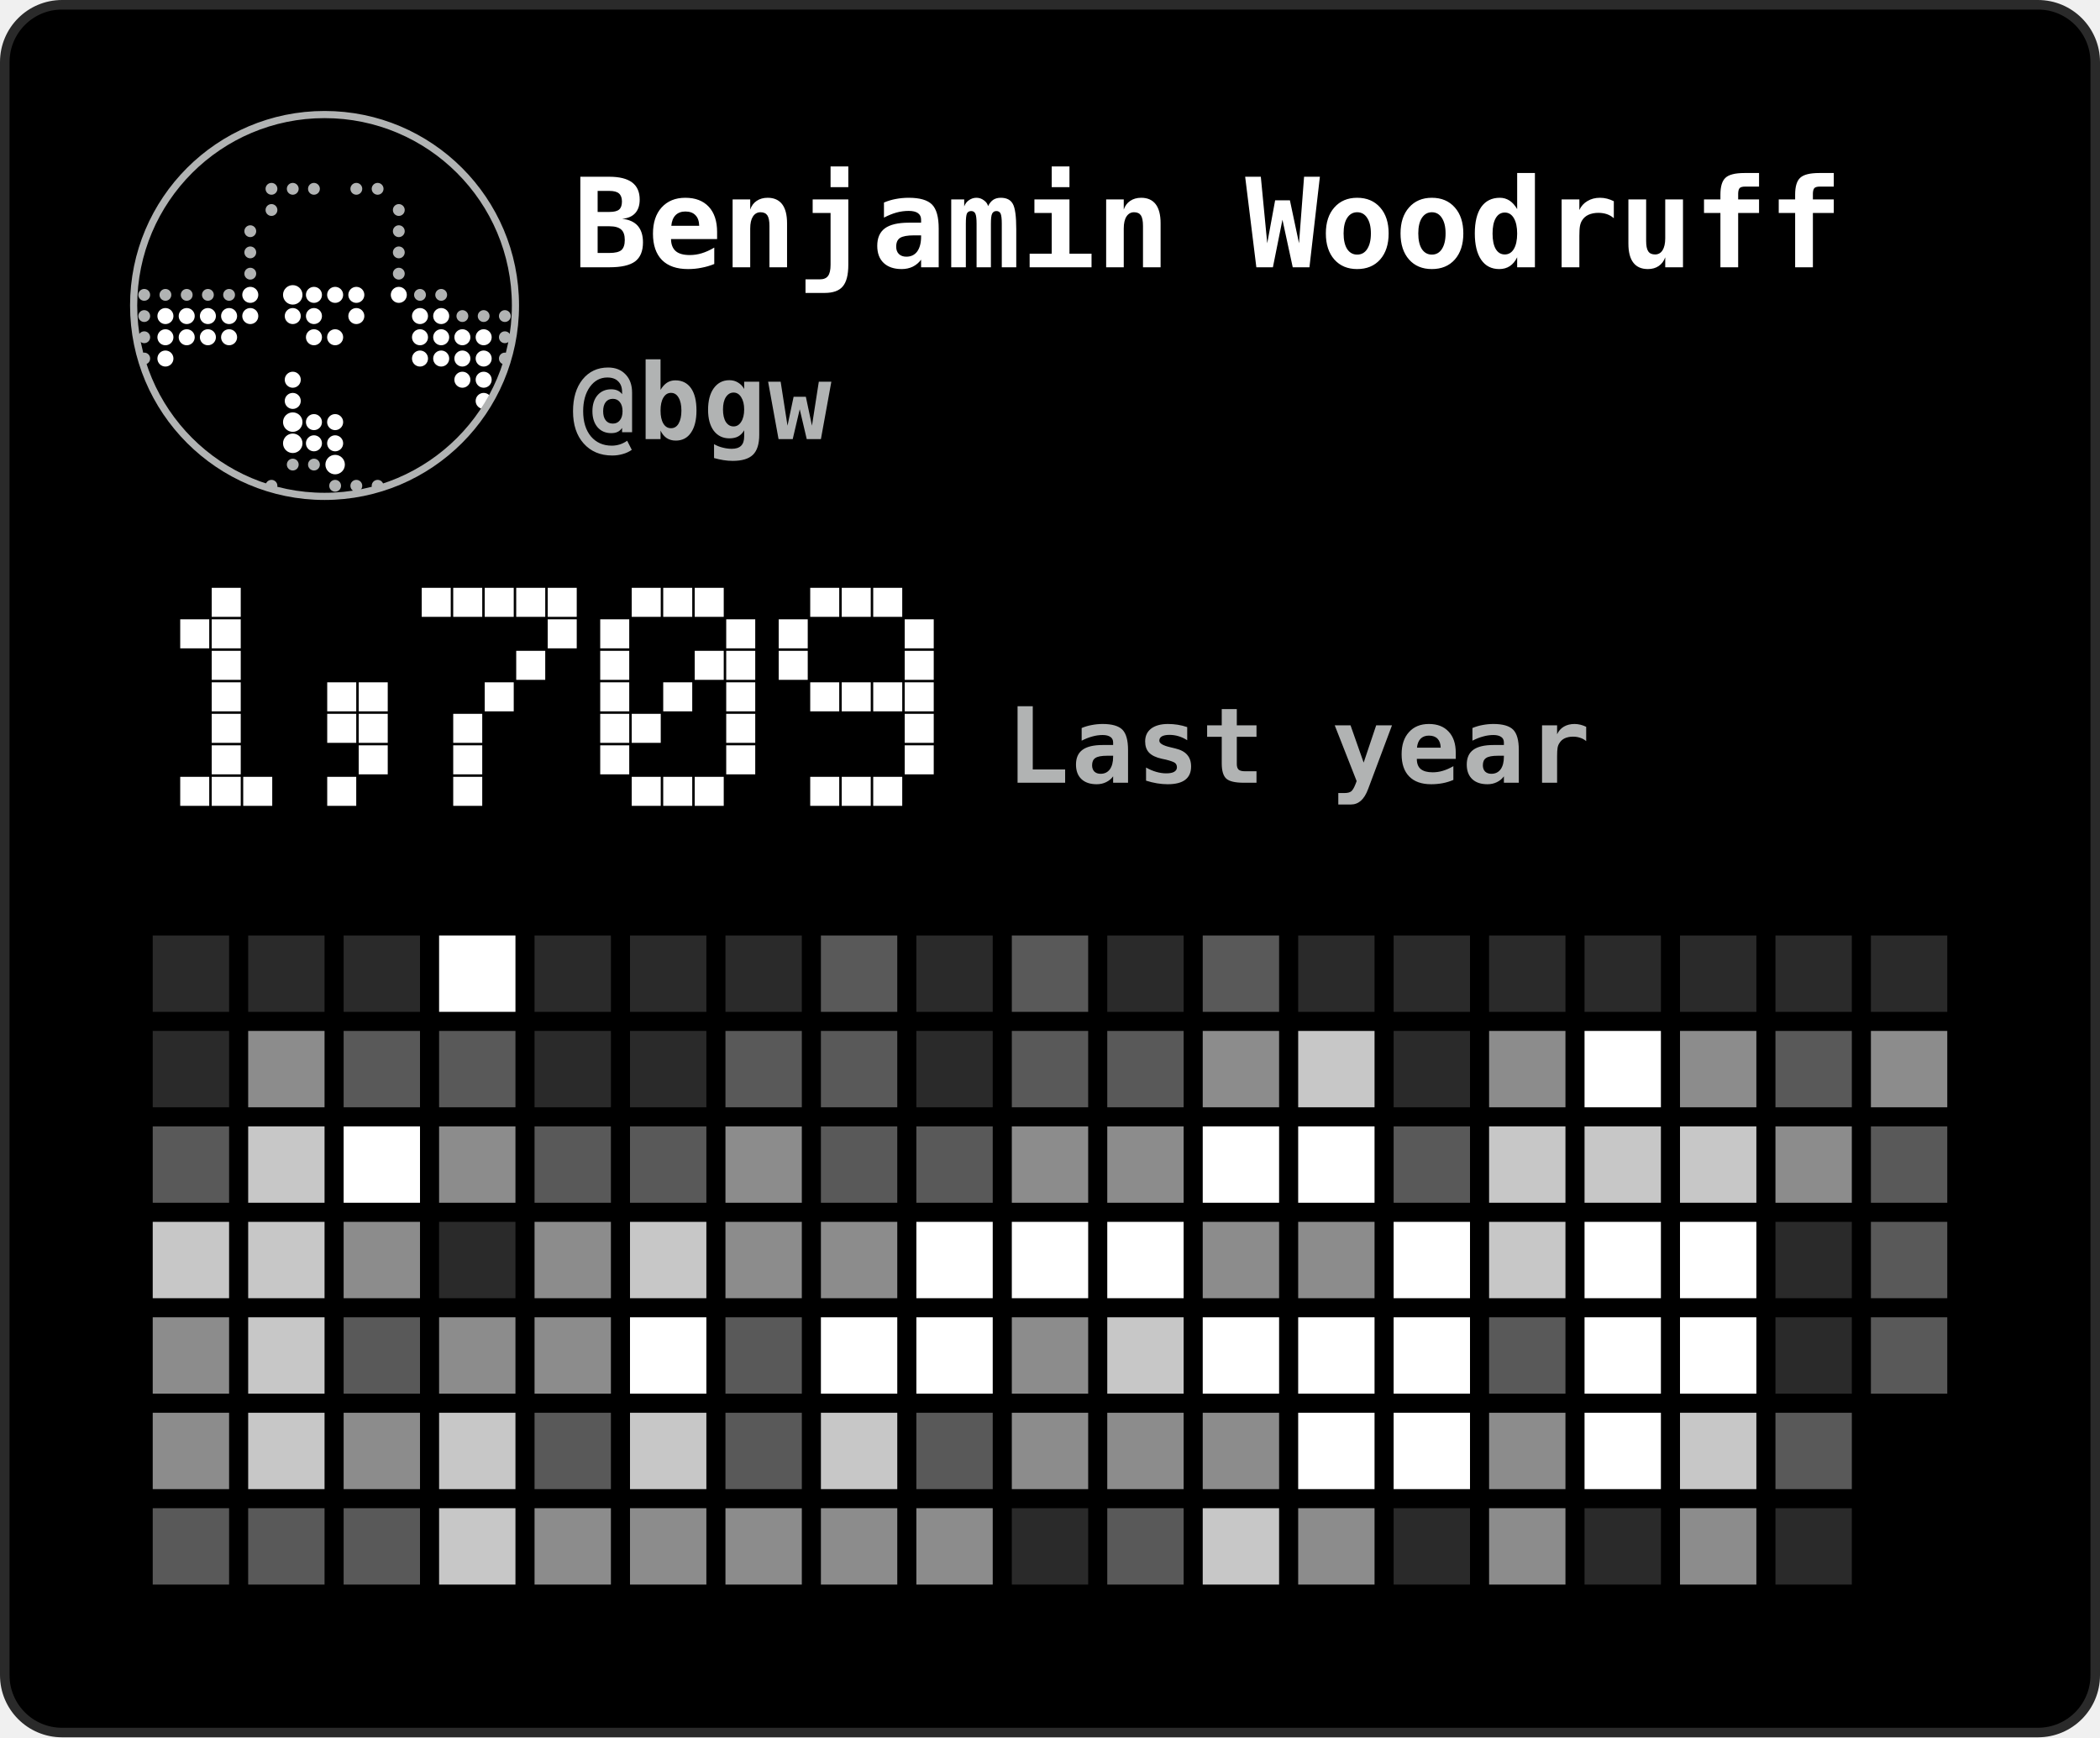
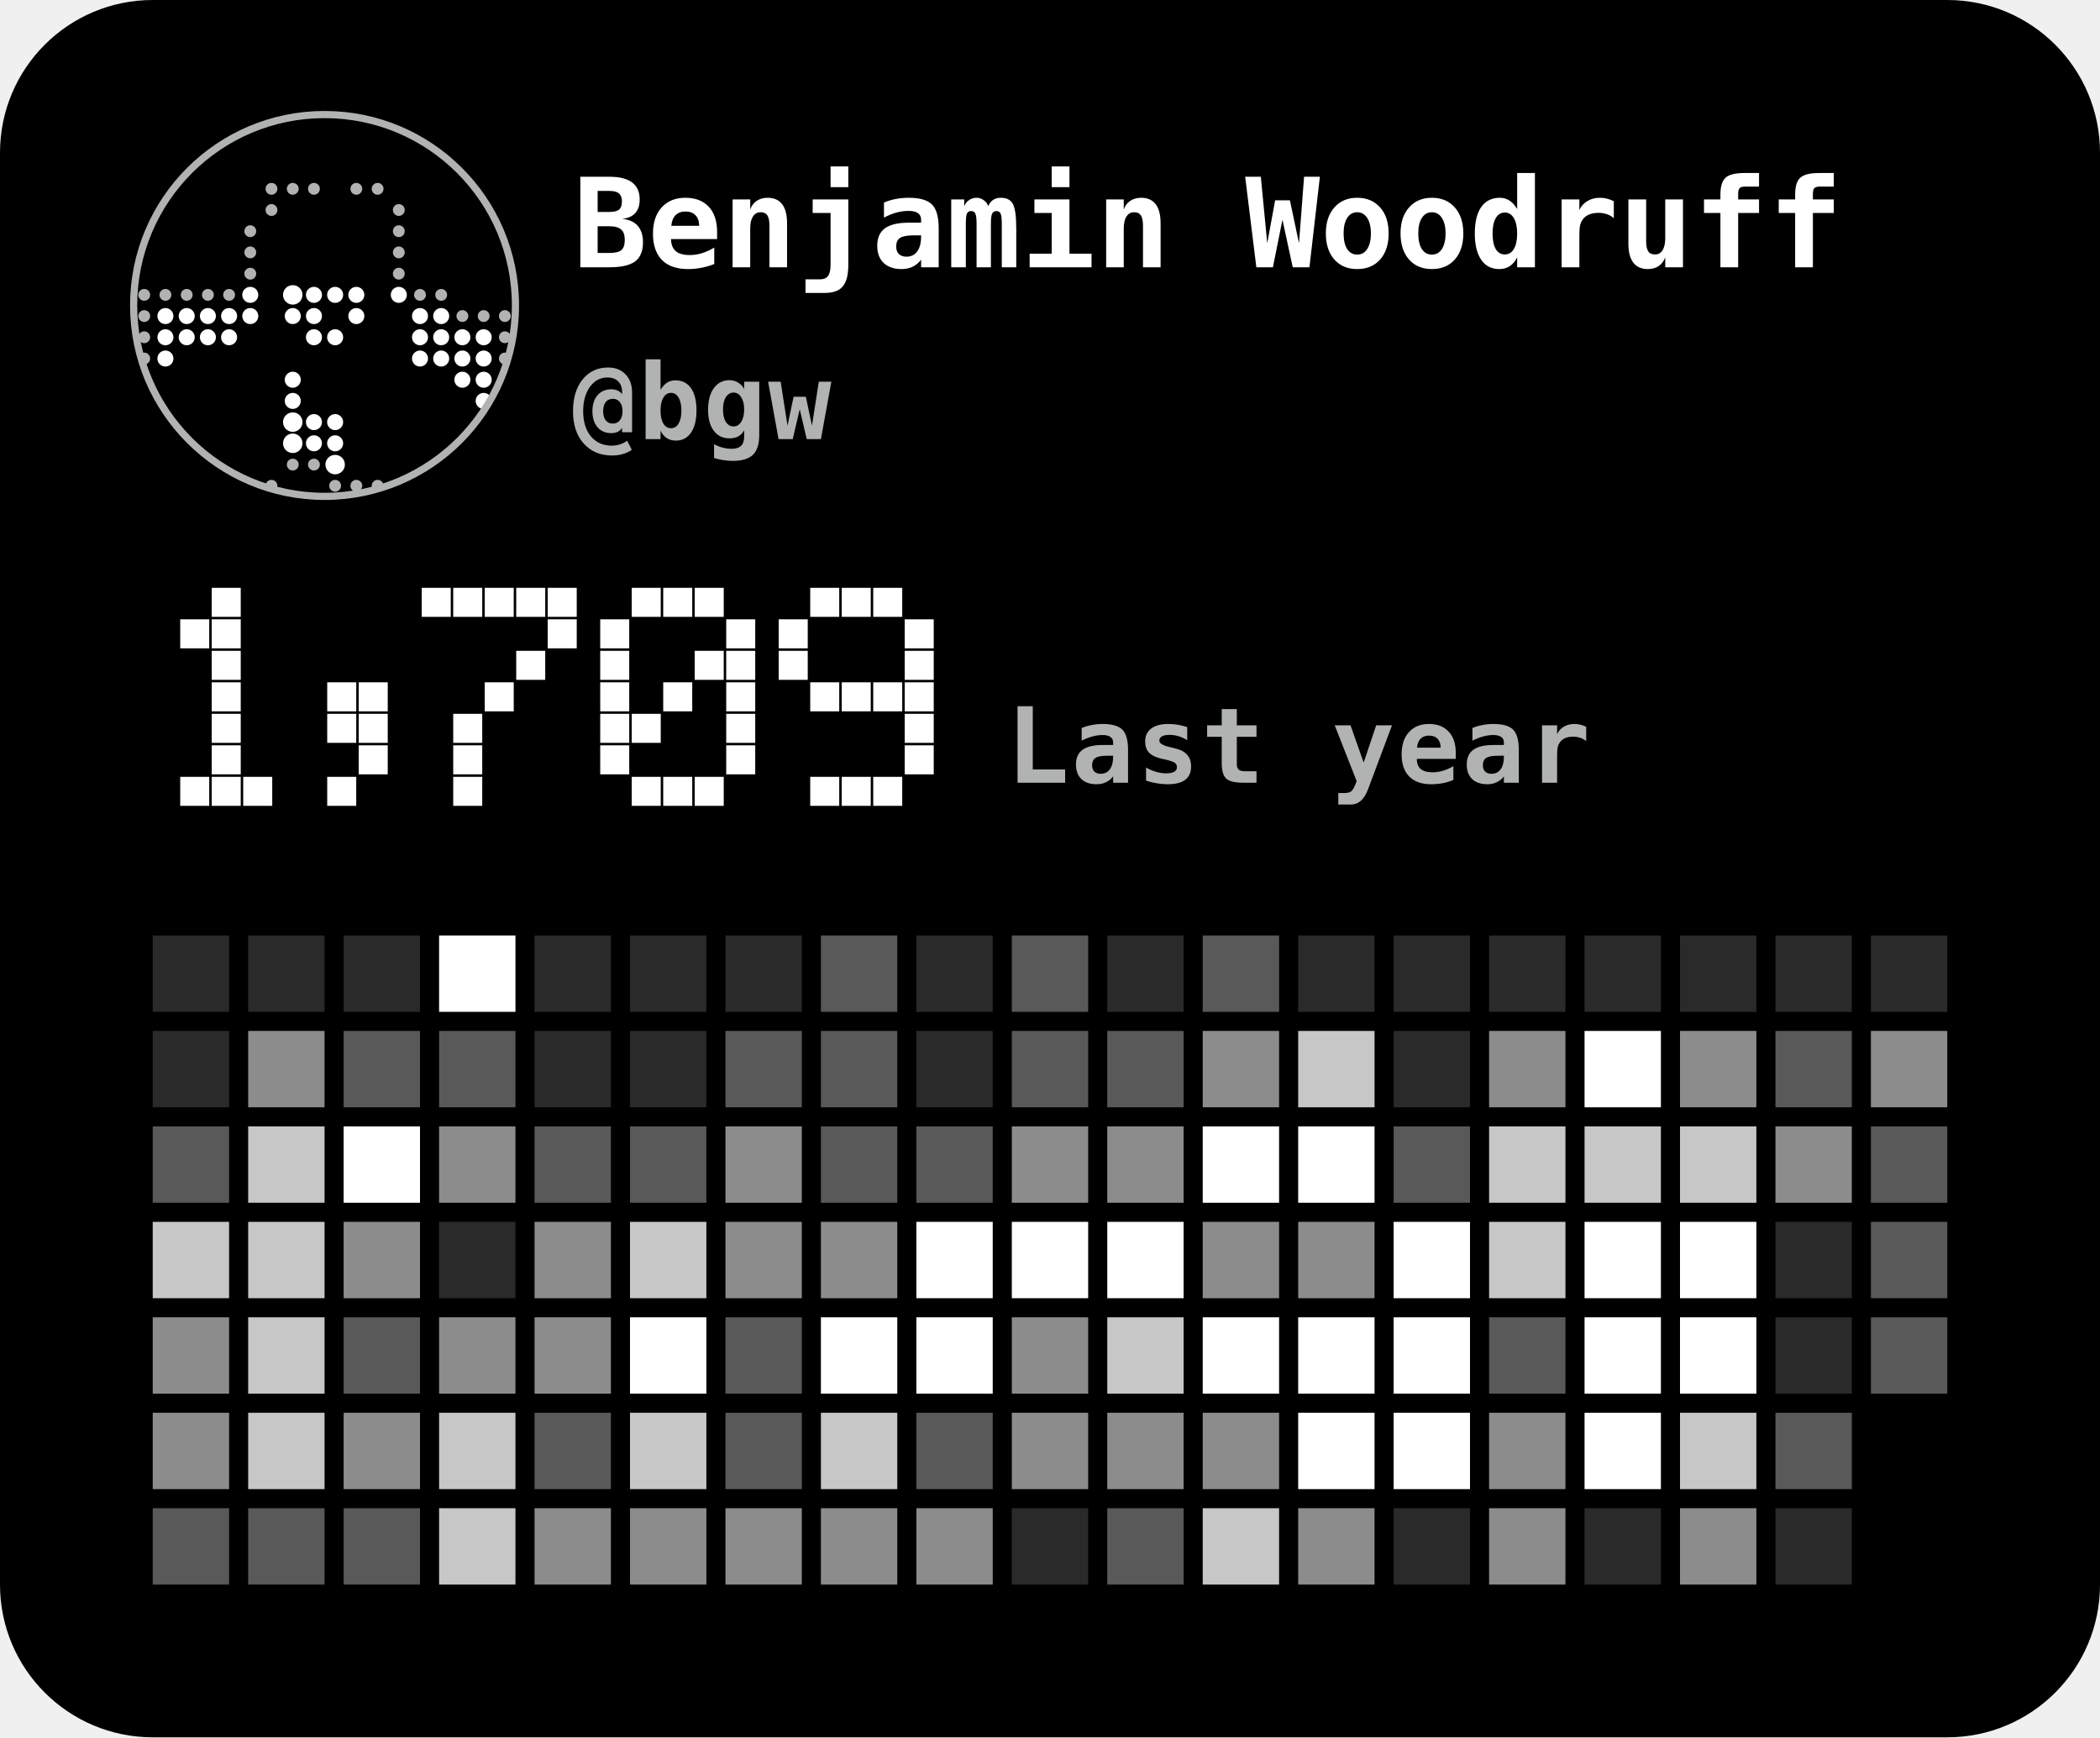
<svg xmlns="http://www.w3.org/2000/svg" width="220" height="182" viewBox="0 0 220 182" role="img">
-   <rect x="0.5" y="0.5" width="219" height="181" rx="6" fill="#000000" stroke="#2A2A2A" stroke-width="1" />
+   <rect width="220" height="182" rx="16" fill="#000000" />
  <rect x="14" y="14" width="0" height="0" fill="#FFFFFF" />
  <clipPath id="pfp">
    <circle cx="34.00" cy="32.00" r="20.00" />
  </clipPath>
  <g clip-path="url(#pfp)">
    <circle cx="28.44" cy="19.78" r="0.62" fill="#B1B3B3" />
    <circle cx="30.67" cy="19.78" r="0.62" fill="#B1B3B3" />
    <circle cx="32.89" cy="19.78" r="0.62" fill="#B1B3B3" />
    <circle cx="37.33" cy="19.78" r="0.62" fill="#B1B3B3" />
    <circle cx="39.56" cy="19.78" r="0.62" fill="#B1B3B3" />
    <circle cx="28.44" cy="22.00" r="0.62" fill="#B1B3B3" />
    <circle cx="41.78" cy="22.00" r="0.62" fill="#B1B3B3" />
    <circle cx="26.22" cy="24.22" r="0.62" fill="#B1B3B3" />
    <circle cx="41.78" cy="24.22" r="0.62" fill="#B1B3B3" />
    <circle cx="26.22" cy="26.44" r="0.62" fill="#B1B3B3" />
    <circle cx="41.78" cy="26.44" r="0.62" fill="#B1B3B3" />
    <circle cx="26.22" cy="28.67" r="0.62" fill="#B1B3B3" />
    <circle cx="41.78" cy="28.67" r="0.62" fill="#B1B3B3" />
    <circle cx="15.11" cy="30.89" r="0.62" fill="#B1B3B3" />
    <circle cx="17.33" cy="30.89" r="0.62" fill="#B1B3B3" />
    <circle cx="19.56" cy="30.89" r="0.62" fill="#B1B3B3" />
    <circle cx="21.78" cy="30.89" r="0.62" fill="#B1B3B3" />
    <circle cx="24.00" cy="30.89" r="0.62" fill="#B1B3B3" />
    <circle cx="26.22" cy="30.89" r="0.84" fill="#FFFFFF" />
    <circle cx="30.67" cy="30.89" r="1.02" fill="#FFFFFF" />
    <circle cx="32.89" cy="30.89" r="0.84" fill="#FFFFFF" />
    <circle cx="35.11" cy="30.89" r="0.84" fill="#FFFFFF" />
    <circle cx="37.33" cy="30.89" r="0.84" fill="#FFFFFF" />
    <circle cx="41.78" cy="30.89" r="0.84" fill="#FFFFFF" />
    <circle cx="44.00" cy="30.89" r="0.62" fill="#B1B3B3" />
    <circle cx="46.22" cy="30.89" r="0.62" fill="#B1B3B3" />
    <circle cx="15.11" cy="33.11" r="0.62" fill="#B1B3B3" />
    <circle cx="17.33" cy="33.11" r="0.84" fill="#FFFFFF" />
    <circle cx="19.56" cy="33.11" r="0.84" fill="#FFFFFF" />
    <circle cx="21.78" cy="33.11" r="0.84" fill="#FFFFFF" />
    <circle cx="24.00" cy="33.11" r="0.84" fill="#FFFFFF" />
    <circle cx="26.22" cy="33.11" r="0.84" fill="#FFFFFF" />
    <circle cx="30.67" cy="33.11" r="0.84" fill="#FFFFFF" />
    <circle cx="32.89" cy="33.11" r="0.84" fill="#FFFFFF" />
    <circle cx="37.33" cy="33.11" r="0.84" fill="#FFFFFF" />
    <circle cx="44.00" cy="33.11" r="0.84" fill="#FFFFFF" />
    <circle cx="46.22" cy="33.11" r="0.84" fill="#FFFFFF" />
    <circle cx="48.44" cy="33.11" r="0.62" fill="#B1B3B3" />
    <circle cx="50.67" cy="33.11" r="0.62" fill="#B1B3B3" />
    <circle cx="52.89" cy="33.11" r="0.62" fill="#B1B3B3" />
    <circle cx="15.11" cy="35.33" r="0.62" fill="#B1B3B3" />
    <circle cx="17.33" cy="35.33" r="0.84" fill="#FFFFFF" />
    <circle cx="19.56" cy="35.33" r="0.84" fill="#FFFFFF" />
    <circle cx="21.78" cy="35.33" r="0.84" fill="#FFFFFF" />
    <circle cx="24.00" cy="35.33" r="0.84" fill="#FFFFFF" />
    <circle cx="32.89" cy="35.33" r="0.84" fill="#FFFFFF" />
    <circle cx="35.11" cy="35.33" r="0.84" fill="#FFFFFF" />
    <circle cx="44.00" cy="35.33" r="0.84" fill="#FFFFFF" />
    <circle cx="46.22" cy="35.33" r="0.84" fill="#FFFFFF" />
    <circle cx="48.44" cy="35.33" r="0.84" fill="#FFFFFF" />
    <circle cx="50.67" cy="35.33" r="0.84" fill="#FFFFFF" />
    <circle cx="52.89" cy="35.33" r="0.62" fill="#B1B3B3" />
    <circle cx="15.11" cy="37.56" r="0.62" fill="#B1B3B3" />
    <circle cx="17.33" cy="37.56" r="0.84" fill="#FFFFFF" />
    <circle cx="44.00" cy="37.56" r="0.84" fill="#FFFFFF" />
    <circle cx="46.22" cy="37.56" r="0.84" fill="#FFFFFF" />
    <circle cx="48.44" cy="37.56" r="0.84" fill="#FFFFFF" />
    <circle cx="50.67" cy="37.56" r="0.84" fill="#FFFFFF" />
    <circle cx="52.89" cy="37.56" r="0.62" fill="#B1B3B3" />
    <circle cx="15.11" cy="39.78" r="0.62" fill="#B1B3B3" />
    <circle cx="30.67" cy="39.78" r="0.84" fill="#FFFFFF" />
    <circle cx="48.44" cy="39.78" r="0.84" fill="#FFFFFF" />
    <circle cx="50.67" cy="39.78" r="0.84" fill="#FFFFFF" />
    <circle cx="52.89" cy="39.78" r="0.62" fill="#B1B3B3" />
    <circle cx="15.11" cy="42.00" r="0.62" fill="#B1B3B3" />
    <circle cx="30.67" cy="42.00" r="0.84" fill="#FFFFFF" />
    <circle cx="50.67" cy="42.00" r="0.84" fill="#FFFFFF" />
    <circle cx="52.89" cy="42.00" r="0.62" fill="#B1B3B3" />
    <circle cx="15.11" cy="44.22" r="0.62" fill="#B1B3B3" />
    <circle cx="30.67" cy="44.22" r="1.02" fill="#FFFFFF" />
    <circle cx="32.89" cy="44.22" r="0.84" fill="#FFFFFF" />
    <circle cx="35.11" cy="44.22" r="0.84" fill="#FFFFFF" />
    <circle cx="50.67" cy="44.22" r="0.84" fill="#FFFFFF" />
    <circle cx="52.89" cy="44.22" r="0.62" fill="#B1B3B3" />
    <circle cx="15.11" cy="46.44" r="0.62" fill="#B1B3B3" />
    <circle cx="30.67" cy="46.44" r="1.02" fill="#FFFFFF" />
    <circle cx="32.89" cy="46.44" r="0.84" fill="#FFFFFF" />
    <circle cx="35.11" cy="46.44" r="0.84" fill="#FFFFFF" />
    <circle cx="50.67" cy="46.44" r="0.84" fill="#FFFFFF" />
    <circle cx="52.89" cy="46.44" r="0.62" fill="#B1B3B3" />
    <circle cx="15.11" cy="48.67" r="0.62" fill="#B1B3B3" />
    <circle cx="30.67" cy="48.67" r="0.62" fill="#B1B3B3" />
    <circle cx="32.89" cy="48.67" r="0.62" fill="#B1B3B3" />
    <circle cx="35.11" cy="48.67" r="1.02" fill="#FFFFFF" />
    <circle cx="50.67" cy="48.67" r="0.84" fill="#FFFFFF" />
    <circle cx="52.89" cy="48.67" r="0.62" fill="#B1B3B3" />
    <circle cx="15.11" cy="50.89" r="0.62" fill="#B1B3B3" />
    <circle cx="17.33" cy="50.89" r="0.62" fill="#B1B3B3" />
    <circle cx="19.56" cy="50.89" r="0.62" fill="#B1B3B3" />
    <circle cx="21.78" cy="50.89" r="0.62" fill="#B1B3B3" />
    <circle cx="24.00" cy="50.89" r="0.62" fill="#B1B3B3" />
    <circle cx="26.22" cy="50.89" r="0.62" fill="#B1B3B3" />
    <circle cx="28.44" cy="50.89" r="0.62" fill="#B1B3B3" />
    <circle cx="35.11" cy="50.89" r="0.62" fill="#B1B3B3" />
    <circle cx="37.33" cy="50.89" r="0.62" fill="#B1B3B3" />
    <circle cx="39.56" cy="50.89" r="0.62" fill="#B1B3B3" />
    <circle cx="41.78" cy="50.89" r="0.62" fill="#B1B3B3" />
    <circle cx="44.00" cy="50.89" r="0.62" fill="#B1B3B3" />
    <circle cx="46.22" cy="50.89" r="0.62" fill="#B1B3B3" />
    <circle cx="48.44" cy="50.89" r="0.62" fill="#B1B3B3" />
    <circle cx="50.67" cy="50.89" r="0.62" fill="#B1B3B3" />
    <circle cx="52.89" cy="50.89" r="0.62" fill="#B1B3B3" />
  </g>
  <circle cx="34.00" cy="32.00" r="20.00" fill="none" stroke="#B1B3B3" stroke-width="0.75" />
  <text x="60" y="28" fill="#FFFFFF" text-anchor="start" font-family="ui-monospace, Geist Mono, monospace" font-weight="700" font-size="13" letter-spacing="0" dominant-baseline="auto">Benjamin Woodruff ‮</text>
  <text x="60" y="46" fill="#B1B3B3" text-anchor="start" font-family="ui-monospace, Geist Mono, monospace" font-weight="700" font-size="11" letter-spacing="0.2" dominant-baseline="auto">@bgw</text>
  <rect x="22.18" y="61.58" width="3.04" height="3.04" fill="#FFFFFF" />
  <rect x="18.88" y="64.88" width="3.04" height="3.04" fill="#FFFFFF" />
  <rect x="22.18" y="64.88" width="3.04" height="3.04" fill="#FFFFFF" />
  <rect x="22.18" y="68.18" width="3.04" height="3.04" fill="#FFFFFF" />
  <rect x="22.18" y="71.48" width="3.04" height="3.04" fill="#FFFFFF" />
  <rect x="22.18" y="74.78" width="3.04" height="3.04" fill="#FFFFFF" />
  <rect x="22.18" y="78.08" width="3.04" height="3.04" fill="#FFFFFF" />
  <rect x="18.88" y="81.38" width="3.04" height="3.04" fill="#FFFFFF" />
  <rect x="22.18" y="81.38" width="3.04" height="3.04" fill="#FFFFFF" />
  <rect x="25.48" y="81.38" width="3.04" height="3.04" fill="#FFFFFF" />
  <rect x="34.28" y="71.48" width="3.04" height="3.04" fill="#FFFFFF" />
  <rect x="37.58" y="71.48" width="3.04" height="3.04" fill="#FFFFFF" />
  <rect x="34.28" y="74.78" width="3.04" height="3.04" fill="#FFFFFF" />
  <rect x="37.58" y="74.78" width="3.04" height="3.04" fill="#FFFFFF" />
  <rect x="37.58" y="78.08" width="3.04" height="3.04" fill="#FFFFFF" />
  <rect x="34.28" y="81.38" width="3.04" height="3.04" fill="#FFFFFF" />
  <rect x="44.18" y="61.58" width="3.04" height="3.04" fill="#FFFFFF" />
  <rect x="47.48" y="61.58" width="3.04" height="3.04" fill="#FFFFFF" />
  <rect x="50.78" y="61.58" width="3.04" height="3.04" fill="#FFFFFF" />
  <rect x="54.08" y="61.58" width="3.04" height="3.04" fill="#FFFFFF" />
  <rect x="57.38" y="61.58" width="3.04" height="3.04" fill="#FFFFFF" />
  <rect x="57.38" y="64.88" width="3.04" height="3.04" fill="#FFFFFF" />
  <rect x="54.08" y="68.18" width="3.04" height="3.04" fill="#FFFFFF" />
  <rect x="50.78" y="71.48" width="3.04" height="3.04" fill="#FFFFFF" />
  <rect x="47.48" y="74.78" width="3.04" height="3.04" fill="#FFFFFF" />
  <rect x="47.48" y="78.08" width="3.04" height="3.04" fill="#FFFFFF" />
  <rect x="47.48" y="81.38" width="3.04" height="3.04" fill="#FFFFFF" />
  <rect x="66.18" y="61.58" width="3.04" height="3.04" fill="#FFFFFF" />
  <rect x="69.48" y="61.58" width="3.04" height="3.04" fill="#FFFFFF" />
  <rect x="72.78" y="61.58" width="3.04" height="3.04" fill="#FFFFFF" />
  <rect x="62.88" y="64.88" width="3.04" height="3.04" fill="#FFFFFF" />
  <rect x="76.08" y="64.88" width="3.04" height="3.04" fill="#FFFFFF" />
  <rect x="62.88" y="68.18" width="3.04" height="3.04" fill="#FFFFFF" />
  <rect x="72.78" y="68.18" width="3.04" height="3.04" fill="#FFFFFF" />
  <rect x="76.08" y="68.18" width="3.04" height="3.04" fill="#FFFFFF" />
  <rect x="62.88" y="71.48" width="3.04" height="3.04" fill="#FFFFFF" />
  <rect x="69.48" y="71.48" width="3.04" height="3.04" fill="#FFFFFF" />
  <rect x="76.08" y="71.48" width="3.04" height="3.04" fill="#FFFFFF" />
  <rect x="62.88" y="74.78" width="3.04" height="3.04" fill="#FFFFFF" />
  <rect x="66.18" y="74.78" width="3.04" height="3.04" fill="#FFFFFF" />
  <rect x="76.08" y="74.78" width="3.04" height="3.04" fill="#FFFFFF" />
  <rect x="62.88" y="78.08" width="3.04" height="3.04" fill="#FFFFFF" />
  <rect x="76.08" y="78.08" width="3.04" height="3.04" fill="#FFFFFF" />
  <rect x="66.18" y="81.38" width="3.04" height="3.04" fill="#FFFFFF" />
  <rect x="69.48" y="81.38" width="3.04" height="3.04" fill="#FFFFFF" />
  <rect x="72.78" y="81.38" width="3.04" height="3.04" fill="#FFFFFF" />
  <rect x="84.88" y="61.58" width="3.04" height="3.04" fill="#FFFFFF" />
  <rect x="88.18" y="61.58" width="3.04" height="3.04" fill="#FFFFFF" />
  <rect x="91.48" y="61.58" width="3.04" height="3.04" fill="#FFFFFF" />
  <rect x="81.58" y="64.88" width="3.04" height="3.04" fill="#FFFFFF" />
  <rect x="94.78" y="64.88" width="3.04" height="3.04" fill="#FFFFFF" />
  <rect x="81.58" y="68.18" width="3.04" height="3.04" fill="#FFFFFF" />
  <rect x="94.78" y="68.18" width="3.04" height="3.04" fill="#FFFFFF" />
  <rect x="84.88" y="71.48" width="3.04" height="3.04" fill="#FFFFFF" />
  <rect x="88.18" y="71.48" width="3.04" height="3.04" fill="#FFFFFF" />
  <rect x="91.48" y="71.48" width="3.04" height="3.04" fill="#FFFFFF" />
  <rect x="94.78" y="71.48" width="3.04" height="3.04" fill="#FFFFFF" />
  <rect x="94.78" y="74.78" width="3.04" height="3.04" fill="#FFFFFF" />
  <rect x="94.78" y="78.08" width="3.04" height="3.04" fill="#FFFFFF" />
  <rect x="84.88" y="81.38" width="3.04" height="3.04" fill="#FFFFFF" />
  <rect x="88.18" y="81.38" width="3.04" height="3.04" fill="#FFFFFF" />
  <rect x="91.48" y="81.38" width="3.04" height="3.04" fill="#FFFFFF" />
  <text x="105.4" y="82.0" fill="#B1B3B3" text-anchor="start" font-family="ui-monospace, Geist Mono, monospace" font-weight="700" font-size="11" letter-spacing="0.2" dominant-baseline="auto">Last year</text>
  <rect x="16" y="98" width="8" height="8" fill="#2A2A2A" />
  <rect x="16" y="108" width="8" height="8" fill="#2A2A2A" />
  <rect x="16" y="118" width="8" height="8" fill="#FFFFFF" opacity="0.35" />
  <rect x="16" y="128" width="8" height="8" fill="#FFFFFF" opacity="0.78" />
  <rect x="16" y="138" width="8" height="8" fill="#FFFFFF" opacity="0.55" />
  <rect x="16" y="148" width="8" height="8" fill="#FFFFFF" opacity="0.55" />
  <rect x="16" y="158" width="8" height="8" fill="#FFFFFF" opacity="0.35" />
  <rect x="26" y="98" width="8" height="8" fill="#2A2A2A" />
  <rect x="26" y="108" width="8" height="8" fill="#FFFFFF" opacity="0.55" />
  <rect x="26" y="118" width="8" height="8" fill="#FFFFFF" opacity="0.78" />
  <rect x="26" y="128" width="8" height="8" fill="#FFFFFF" opacity="0.78" />
  <rect x="26" y="138" width="8" height="8" fill="#FFFFFF" opacity="0.78" />
  <rect x="26" y="148" width="8" height="8" fill="#FFFFFF" opacity="0.78" />
  <rect x="26" y="158" width="8" height="8" fill="#FFFFFF" opacity="0.35" />
  <rect x="36" y="98" width="8" height="8" fill="#2A2A2A" />
  <rect x="36" y="108" width="8" height="8" fill="#FFFFFF" opacity="0.35" />
  <rect x="36" y="118" width="8" height="8" fill="#FFFFFF" />
  <rect x="36" y="128" width="8" height="8" fill="#FFFFFF" opacity="0.55" />
  <rect x="36" y="138" width="8" height="8" fill="#FFFFFF" opacity="0.35" />
  <rect x="36" y="148" width="8" height="8" fill="#FFFFFF" opacity="0.55" />
  <rect x="36" y="158" width="8" height="8" fill="#FFFFFF" opacity="0.35" />
  <rect x="46" y="98" width="8" height="8" fill="#FFFFFF" />
  <rect x="46" y="108" width="8" height="8" fill="#FFFFFF" opacity="0.35" />
  <rect x="46" y="118" width="8" height="8" fill="#FFFFFF" opacity="0.55" />
  <rect x="46" y="128" width="8" height="8" fill="#2A2A2A" />
  <rect x="46" y="138" width="8" height="8" fill="#FFFFFF" opacity="0.55" />
  <rect x="46" y="148" width="8" height="8" fill="#FFFFFF" opacity="0.78" />
  <rect x="46" y="158" width="8" height="8" fill="#FFFFFF" opacity="0.78" />
  <rect x="56" y="98" width="8" height="8" fill="#2A2A2A" />
  <rect x="56" y="108" width="8" height="8" fill="#2A2A2A" />
  <rect x="56" y="118" width="8" height="8" fill="#FFFFFF" opacity="0.35" />
  <rect x="56" y="128" width="8" height="8" fill="#FFFFFF" opacity="0.55" />
  <rect x="56" y="138" width="8" height="8" fill="#FFFFFF" opacity="0.55" />
  <rect x="56" y="148" width="8" height="8" fill="#FFFFFF" opacity="0.35" />
  <rect x="56" y="158" width="8" height="8" fill="#FFFFFF" opacity="0.55" />
  <rect x="66" y="98" width="8" height="8" fill="#2A2A2A" />
  <rect x="66" y="108" width="8" height="8" fill="#2A2A2A" />
  <rect x="66" y="118" width="8" height="8" fill="#FFFFFF" opacity="0.35" />
  <rect x="66" y="128" width="8" height="8" fill="#FFFFFF" opacity="0.78" />
  <rect x="66" y="138" width="8" height="8" fill="#FFFFFF" />
  <rect x="66" y="148" width="8" height="8" fill="#FFFFFF" opacity="0.78" />
  <rect x="66" y="158" width="8" height="8" fill="#FFFFFF" opacity="0.55" />
  <rect x="76" y="98" width="8" height="8" fill="#2A2A2A" />
  <rect x="76" y="108" width="8" height="8" fill="#FFFFFF" opacity="0.35" />
  <rect x="76" y="118" width="8" height="8" fill="#FFFFFF" opacity="0.55" />
  <rect x="76" y="128" width="8" height="8" fill="#FFFFFF" opacity="0.55" />
  <rect x="76" y="138" width="8" height="8" fill="#FFFFFF" opacity="0.35" />
  <rect x="76" y="148" width="8" height="8" fill="#FFFFFF" opacity="0.35" />
  <rect x="76" y="158" width="8" height="8" fill="#FFFFFF" opacity="0.55" />
  <rect x="86" y="98" width="8" height="8" fill="#FFFFFF" opacity="0.35" />
  <rect x="86" y="108" width="8" height="8" fill="#FFFFFF" opacity="0.35" />
  <rect x="86" y="118" width="8" height="8" fill="#FFFFFF" opacity="0.35" />
  <rect x="86" y="128" width="8" height="8" fill="#FFFFFF" opacity="0.55" />
  <rect x="86" y="138" width="8" height="8" fill="#FFFFFF" />
  <rect x="86" y="148" width="8" height="8" fill="#FFFFFF" opacity="0.78" />
  <rect x="86" y="158" width="8" height="8" fill="#FFFFFF" opacity="0.55" />
  <rect x="96" y="98" width="8" height="8" fill="#2A2A2A" />
  <rect x="96" y="108" width="8" height="8" fill="#2A2A2A" />
  <rect x="96" y="118" width="8" height="8" fill="#FFFFFF" opacity="0.35" />
  <rect x="96" y="128" width="8" height="8" fill="#FFFFFF" />
  <rect x="96" y="138" width="8" height="8" fill="#FFFFFF" />
  <rect x="96" y="148" width="8" height="8" fill="#FFFFFF" opacity="0.35" />
  <rect x="96" y="158" width="8" height="8" fill="#FFFFFF" opacity="0.55" />
  <rect x="106" y="98" width="8" height="8" fill="#FFFFFF" opacity="0.35" />
  <rect x="106" y="108" width="8" height="8" fill="#FFFFFF" opacity="0.35" />
  <rect x="106" y="118" width="8" height="8" fill="#FFFFFF" opacity="0.55" />
  <rect x="106" y="128" width="8" height="8" fill="#FFFFFF" />
  <rect x="106" y="138" width="8" height="8" fill="#FFFFFF" opacity="0.55" />
  <rect x="106" y="148" width="8" height="8" fill="#FFFFFF" opacity="0.55" />
  <rect x="106" y="158" width="8" height="8" fill="#2A2A2A" />
  <rect x="116" y="98" width="8" height="8" fill="#2A2A2A" />
  <rect x="116" y="108" width="8" height="8" fill="#FFFFFF" opacity="0.35" />
  <rect x="116" y="118" width="8" height="8" fill="#FFFFFF" opacity="0.55" />
  <rect x="116" y="128" width="8" height="8" fill="#FFFFFF" />
  <rect x="116" y="138" width="8" height="8" fill="#FFFFFF" opacity="0.78" />
  <rect x="116" y="148" width="8" height="8" fill="#FFFFFF" opacity="0.55" />
  <rect x="116" y="158" width="8" height="8" fill="#FFFFFF" opacity="0.35" />
  <rect x="126" y="98" width="8" height="8" fill="#FFFFFF" opacity="0.35" />
  <rect x="126" y="108" width="8" height="8" fill="#FFFFFF" opacity="0.55" />
  <rect x="126" y="118" width="8" height="8" fill="#FFFFFF" />
  <rect x="126" y="128" width="8" height="8" fill="#FFFFFF" opacity="0.55" />
  <rect x="126" y="138" width="8" height="8" fill="#FFFFFF" />
  <rect x="126" y="148" width="8" height="8" fill="#FFFFFF" opacity="0.55" />
  <rect x="126" y="158" width="8" height="8" fill="#FFFFFF" opacity="0.78" />
  <rect x="136" y="98" width="8" height="8" fill="#2A2A2A" />
  <rect x="136" y="108" width="8" height="8" fill="#FFFFFF" opacity="0.78" />
  <rect x="136" y="118" width="8" height="8" fill="#FFFFFF" />
  <rect x="136" y="128" width="8" height="8" fill="#FFFFFF" opacity="0.55" />
  <rect x="136" y="138" width="8" height="8" fill="#FFFFFF" />
  <rect x="136" y="148" width="8" height="8" fill="#FFFFFF" />
  <rect x="136" y="158" width="8" height="8" fill="#FFFFFF" opacity="0.55" />
  <rect x="146" y="98" width="8" height="8" fill="#2A2A2A" />
  <rect x="146" y="108" width="8" height="8" fill="#2A2A2A" />
  <rect x="146" y="118" width="8" height="8" fill="#FFFFFF" opacity="0.35" />
  <rect x="146" y="128" width="8" height="8" fill="#FFFFFF" />
  <rect x="146" y="138" width="8" height="8" fill="#FFFFFF" />
  <rect x="146" y="148" width="8" height="8" fill="#FFFFFF" />
  <rect x="146" y="158" width="8" height="8" fill="#2A2A2A" />
  <rect x="156" y="98" width="8" height="8" fill="#2A2A2A" />
  <rect x="156" y="108" width="8" height="8" fill="#FFFFFF" opacity="0.55" />
  <rect x="156" y="118" width="8" height="8" fill="#FFFFFF" opacity="0.78" />
  <rect x="156" y="128" width="8" height="8" fill="#FFFFFF" opacity="0.78" />
  <rect x="156" y="138" width="8" height="8" fill="#FFFFFF" opacity="0.35" />
  <rect x="156" y="148" width="8" height="8" fill="#FFFFFF" opacity="0.55" />
  <rect x="156" y="158" width="8" height="8" fill="#FFFFFF" opacity="0.55" />
  <rect x="166" y="98" width="8" height="8" fill="#2A2A2A" />
  <rect x="166" y="108" width="8" height="8" fill="#FFFFFF" />
  <rect x="166" y="118" width="8" height="8" fill="#FFFFFF" opacity="0.78" />
  <rect x="166" y="128" width="8" height="8" fill="#FFFFFF" />
  <rect x="166" y="138" width="8" height="8" fill="#FFFFFF" />
  <rect x="166" y="148" width="8" height="8" fill="#FFFFFF" />
  <rect x="166" y="158" width="8" height="8" fill="#2A2A2A" />
  <rect x="176" y="98" width="8" height="8" fill="#2A2A2A" />
  <rect x="176" y="108" width="8" height="8" fill="#FFFFFF" opacity="0.55" />
  <rect x="176" y="118" width="8" height="8" fill="#FFFFFF" opacity="0.78" />
  <rect x="176" y="128" width="8" height="8" fill="#FFFFFF" />
  <rect x="176" y="138" width="8" height="8" fill="#FFFFFF" />
  <rect x="176" y="148" width="8" height="8" fill="#FFFFFF" opacity="0.78" />
  <rect x="176" y="158" width="8" height="8" fill="#FFFFFF" opacity="0.55" />
  <rect x="186" y="98" width="8" height="8" fill="#2A2A2A" />
  <rect x="186" y="108" width="8" height="8" fill="#FFFFFF" opacity="0.35" />
  <rect x="186" y="118" width="8" height="8" fill="#FFFFFF" opacity="0.55" />
  <rect x="186" y="128" width="8" height="8" fill="#2A2A2A" />
  <rect x="186" y="138" width="8" height="8" fill="#2A2A2A" />
  <rect x="186" y="148" width="8" height="8" fill="#FFFFFF" opacity="0.35" />
  <rect x="186" y="158" width="8" height="8" fill="#2A2A2A" />
  <rect x="196" y="98" width="8" height="8" fill="#2A2A2A" />
  <rect x="196" y="108" width="8" height="8" fill="#FFFFFF" opacity="0.55" />
  <rect x="196" y="118" width="8" height="8" fill="#FFFFFF" opacity="0.35" />
  <rect x="196" y="128" width="8" height="8" fill="#FFFFFF" opacity="0.35" />
  <rect x="196" y="138" width="8" height="8" fill="#FFFFFF" opacity="0.35" />
</svg>
